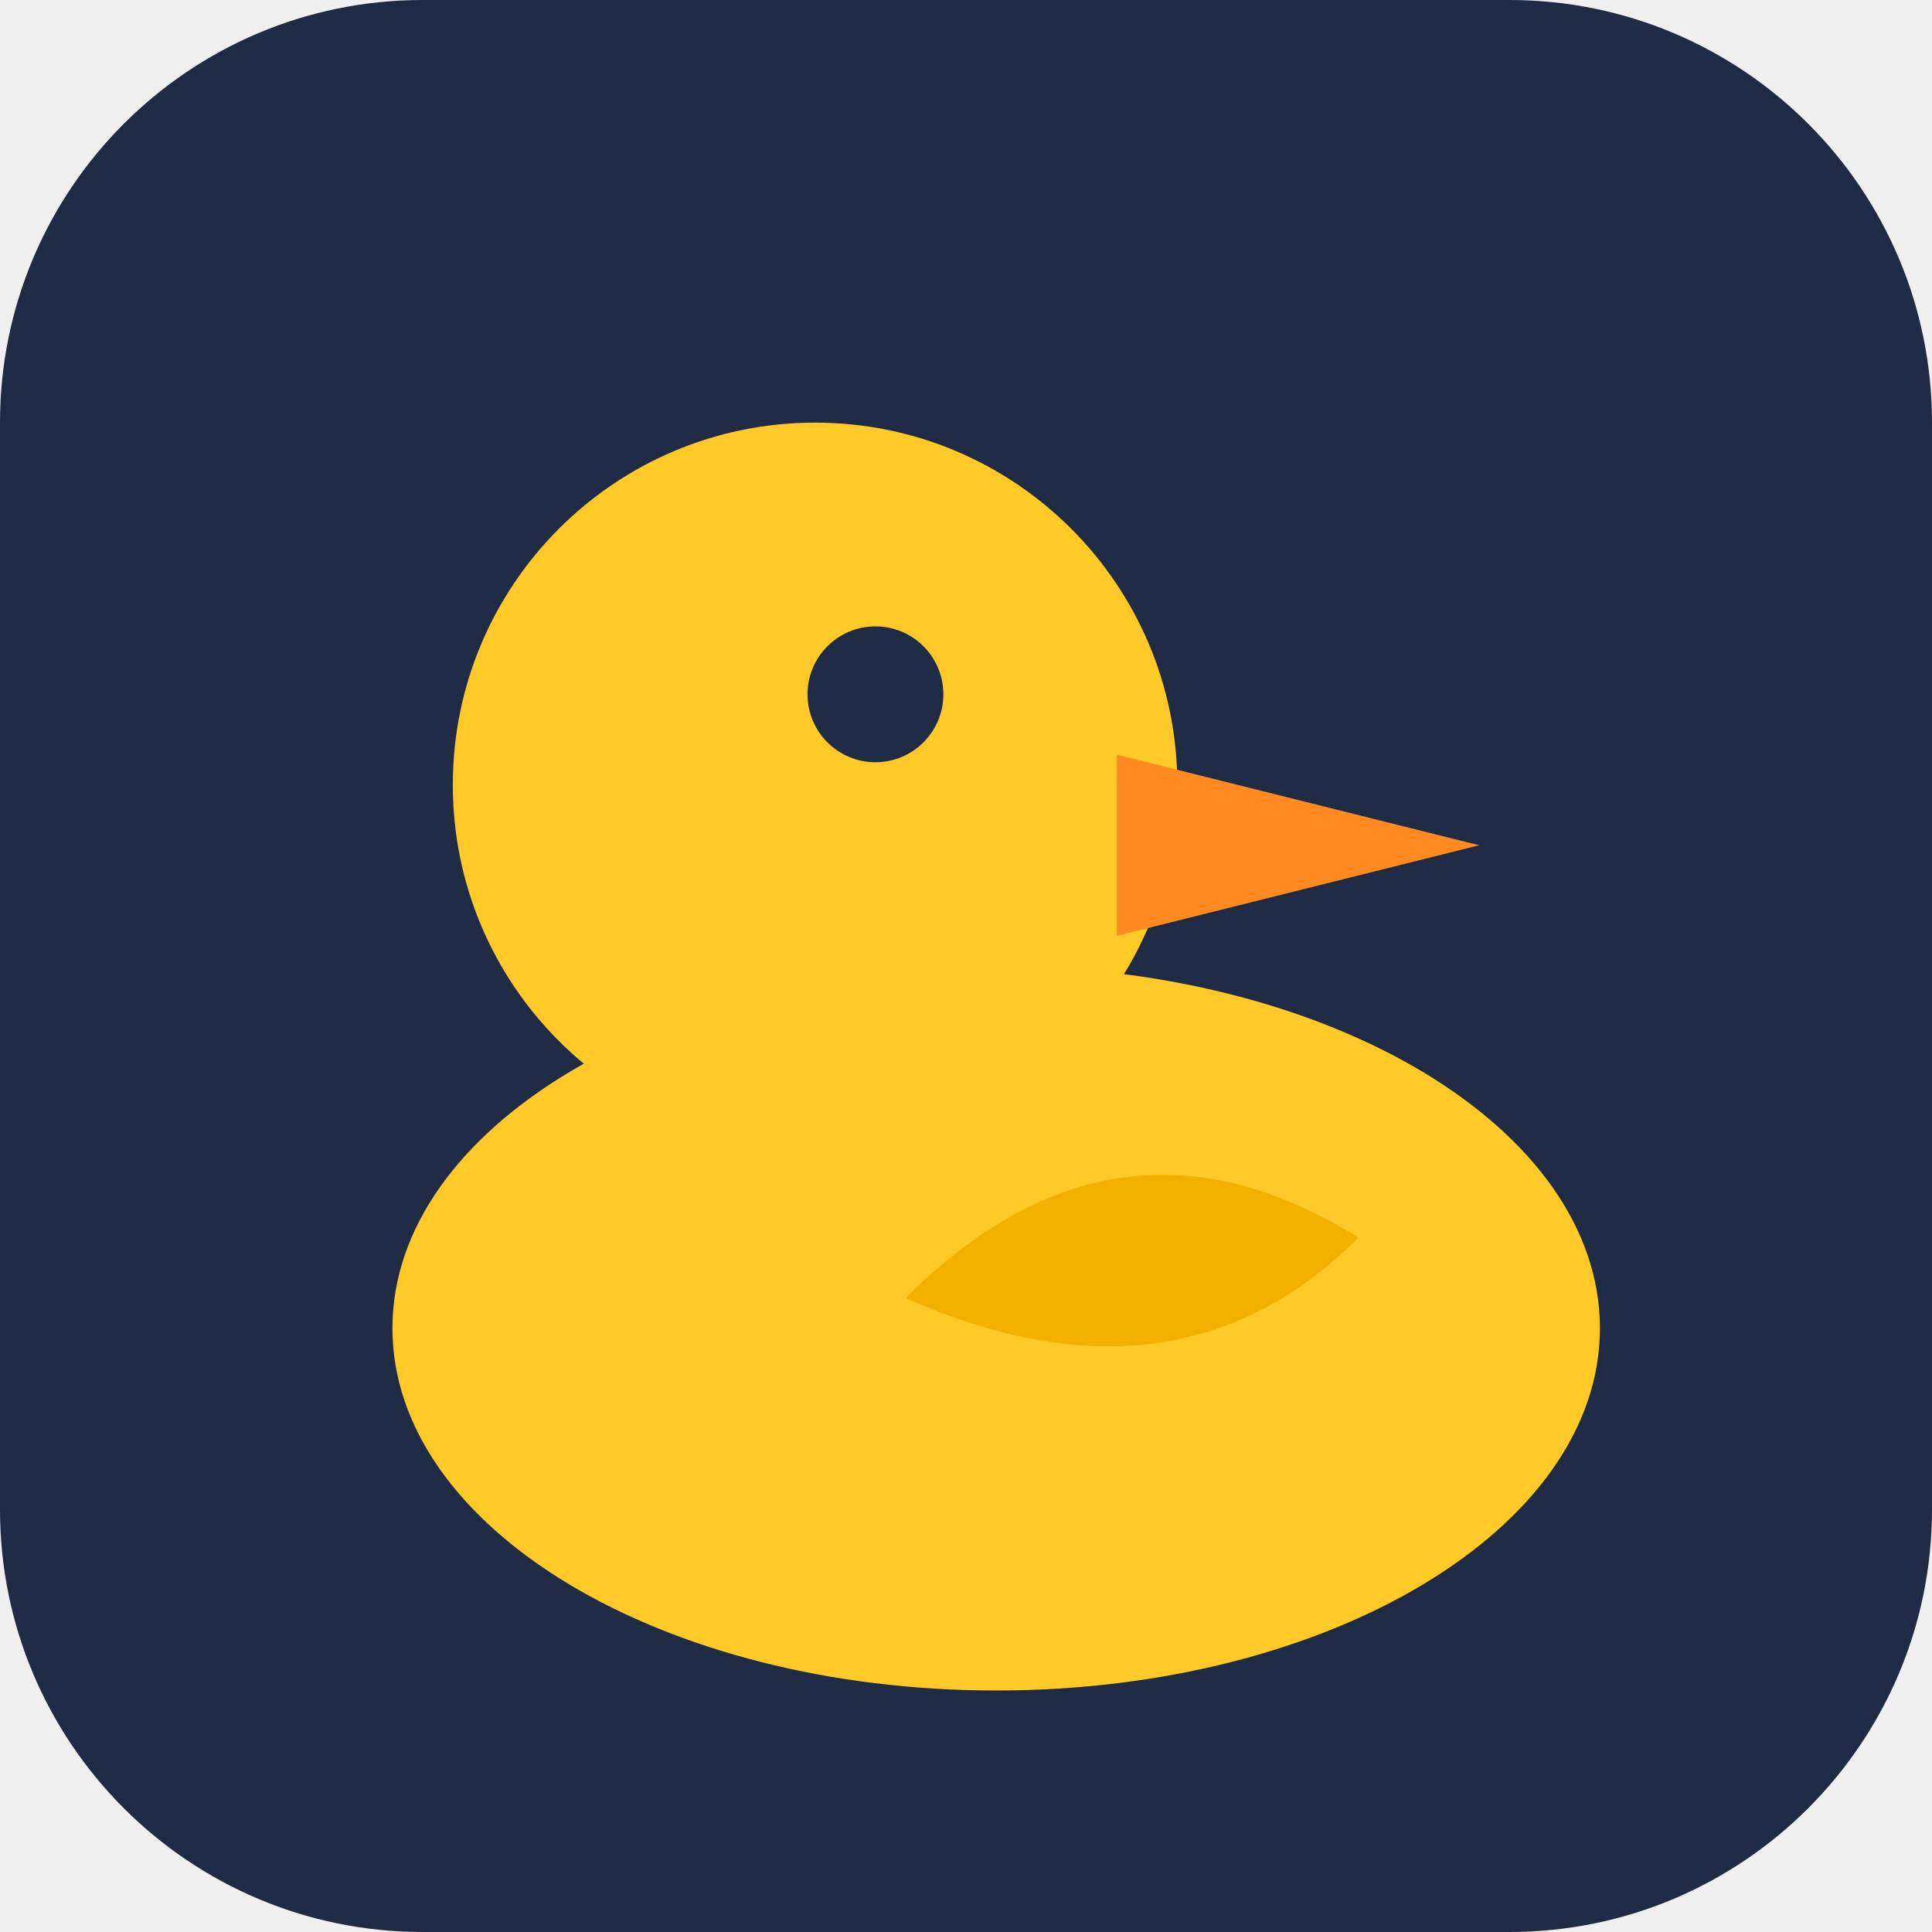
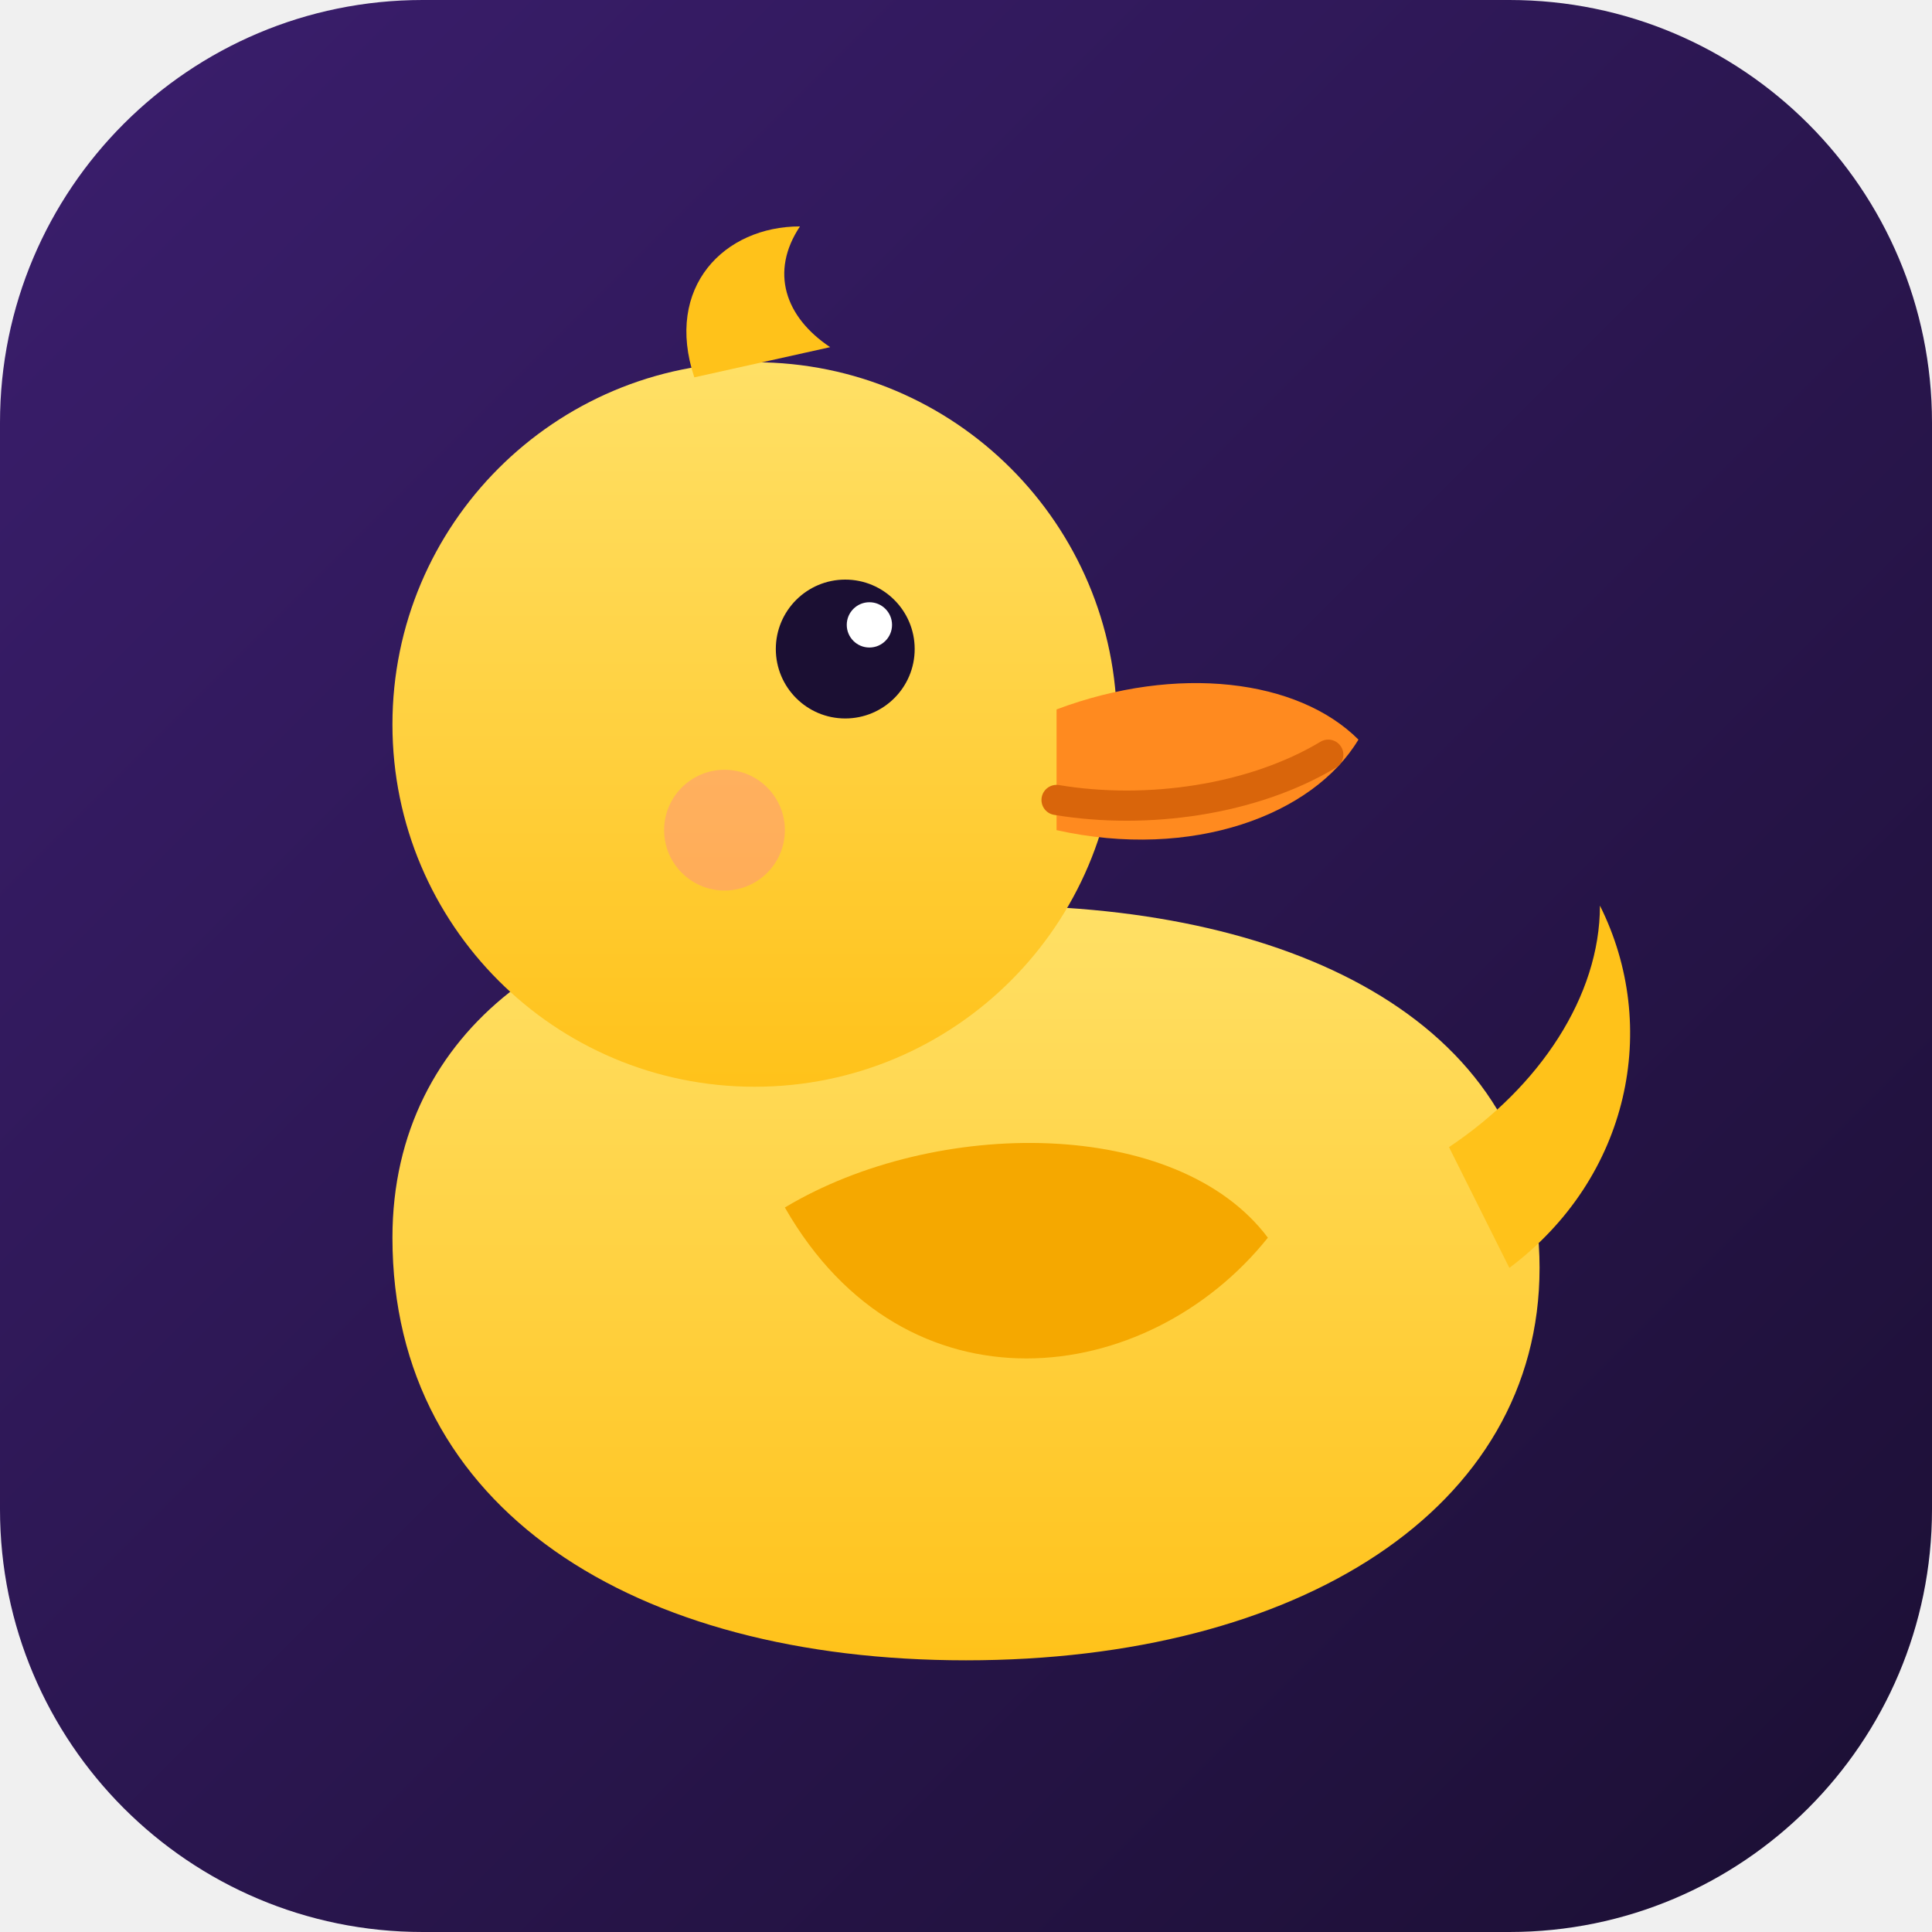
<svg xmlns="http://www.w3.org/2000/svg" viewBox="0 0 128 128">
-   <rect width="128" height="128" rx="28" fill="#1f2a44" />
-   <ellipse cx="66" cy="88" rx="40" ry="24" fill="#ffc928" />
-   <circle cx="54" cy="52" r="24" fill="#ffc928" />
-   <path d="M74 50 L98 56 L74 62 Z" fill="#ff8a1f" />
-   <circle cx="58" cy="46" r="4.5" fill="#1f2a44" />
-   <path d="M60 86 q14 -14 30 -4 q-12 12 -30 4 z" fill="#f2b100" />
+   <defs>
+     <linearGradient id="bg" x1="0" y1="0" x2="1" y2="1">
+       <stop offset="0" stop-color="#3B1E6E" />
+       <stop offset="1" stop-color="#1B0F33" />
+     </linearGradient>
+     <linearGradient id="body" x1="0" y1="0" x2="0" y2="1">
+       <stop offset="0" stop-color="#FFE066" />
+       <stop offset="1" stop-color="#FFC21A" />
+     </linearGradient>
+   </defs>
+   <rect width="128" height="128" rx="28" fill="url(#bg)" />
+   <path d="M26 82c0-14 12-22 26-22h14c20 0 36 8 36 24 0 16-16 26-38 26S26 100 26 82z" fill="url(#body)" />
+   <path d="M96 76c6-4 10-10 10-16 4 8 2 18-6 24z" fill="#FFC21A" />
+   <circle cx="50" cy="48" r="24" fill="url(#body)" />
+   <path d="M46 25c-2-6 2-10 7-10-2 3-1 6 2 8z" fill="#FFC21A" />
+   <path d="M70 47c8-3 16-2 20 2-3 5-11 8-20 6z" fill="#FF8A1F" />
+   <path d="M70 53c6 1 13 0 18-3" stroke="#D9650B" stroke-width="2" fill="none" stroke-linecap="round" />
+   <circle cx="56" cy="43" r="4.6" fill="#1B0F33" />
+   <circle cx="57.6" cy="41.4" r="1.5" fill="#fff" />
+   <circle cx="48" cy="55" r="4" fill="#FF8A8A" opacity=".45" />
+   <path d="M52 80c10-6 26-6 32 2-8 10-24 12-32-2z" fill="#F5A800" />
</svg>
